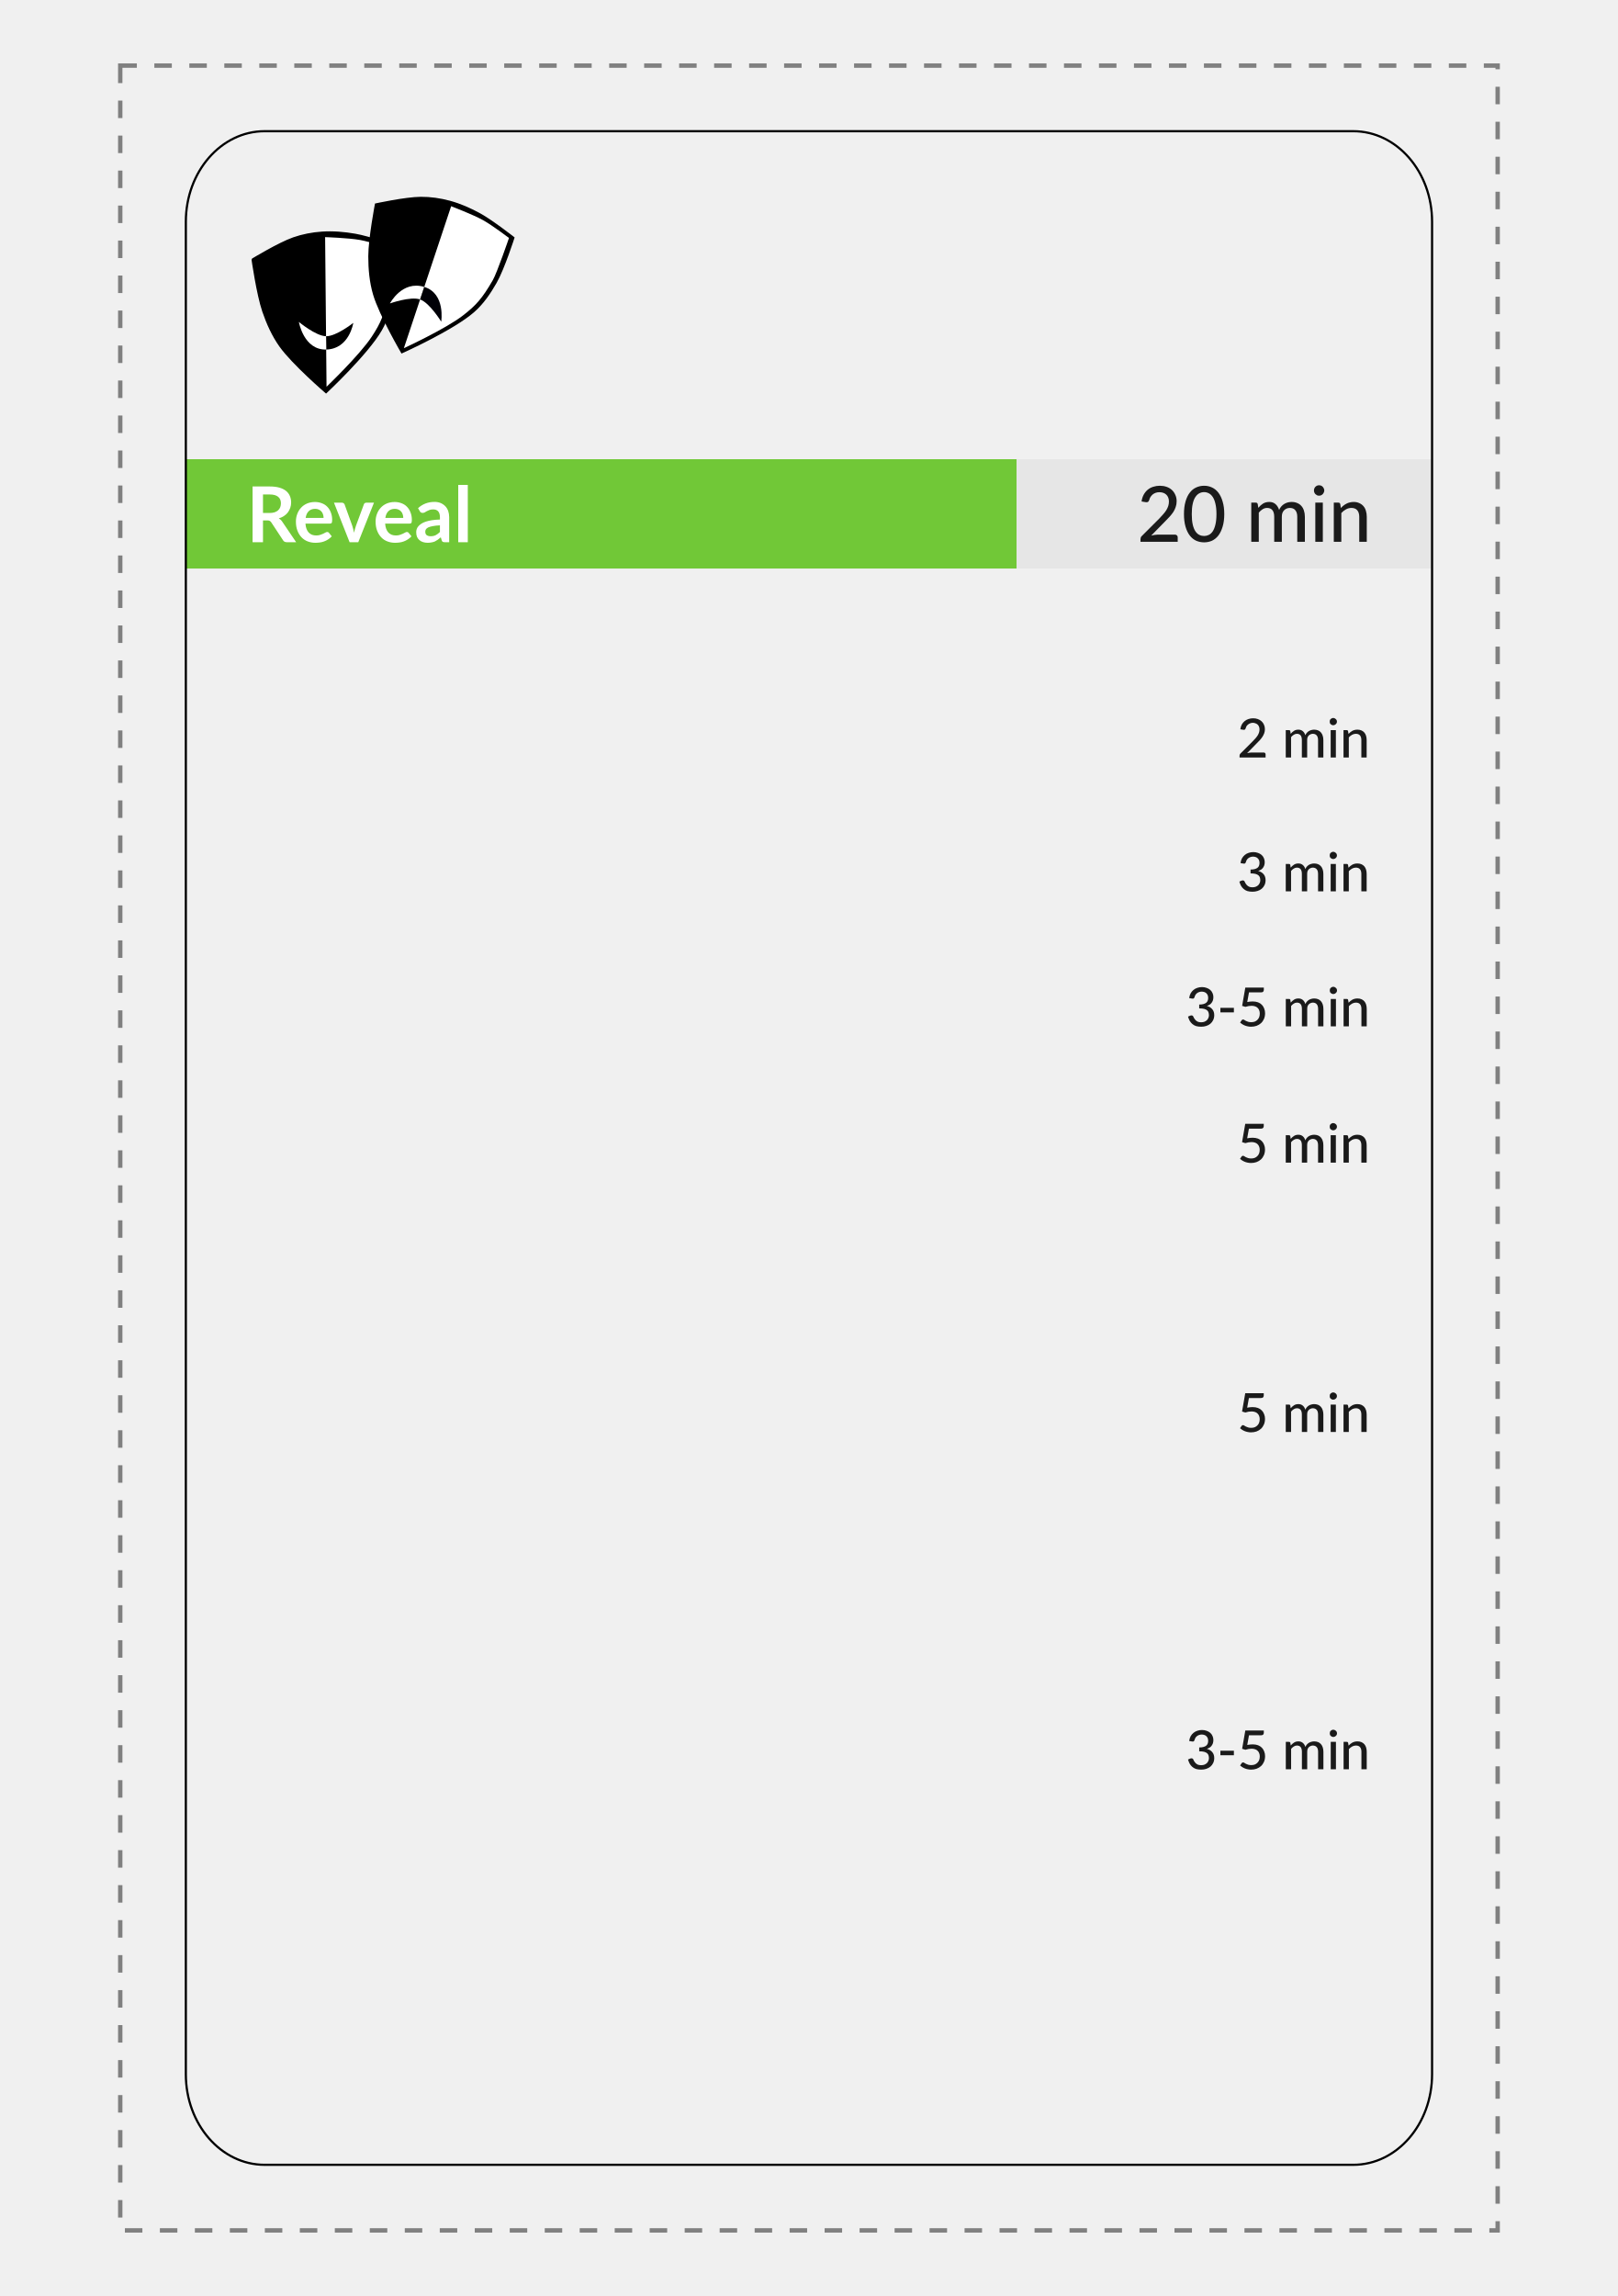
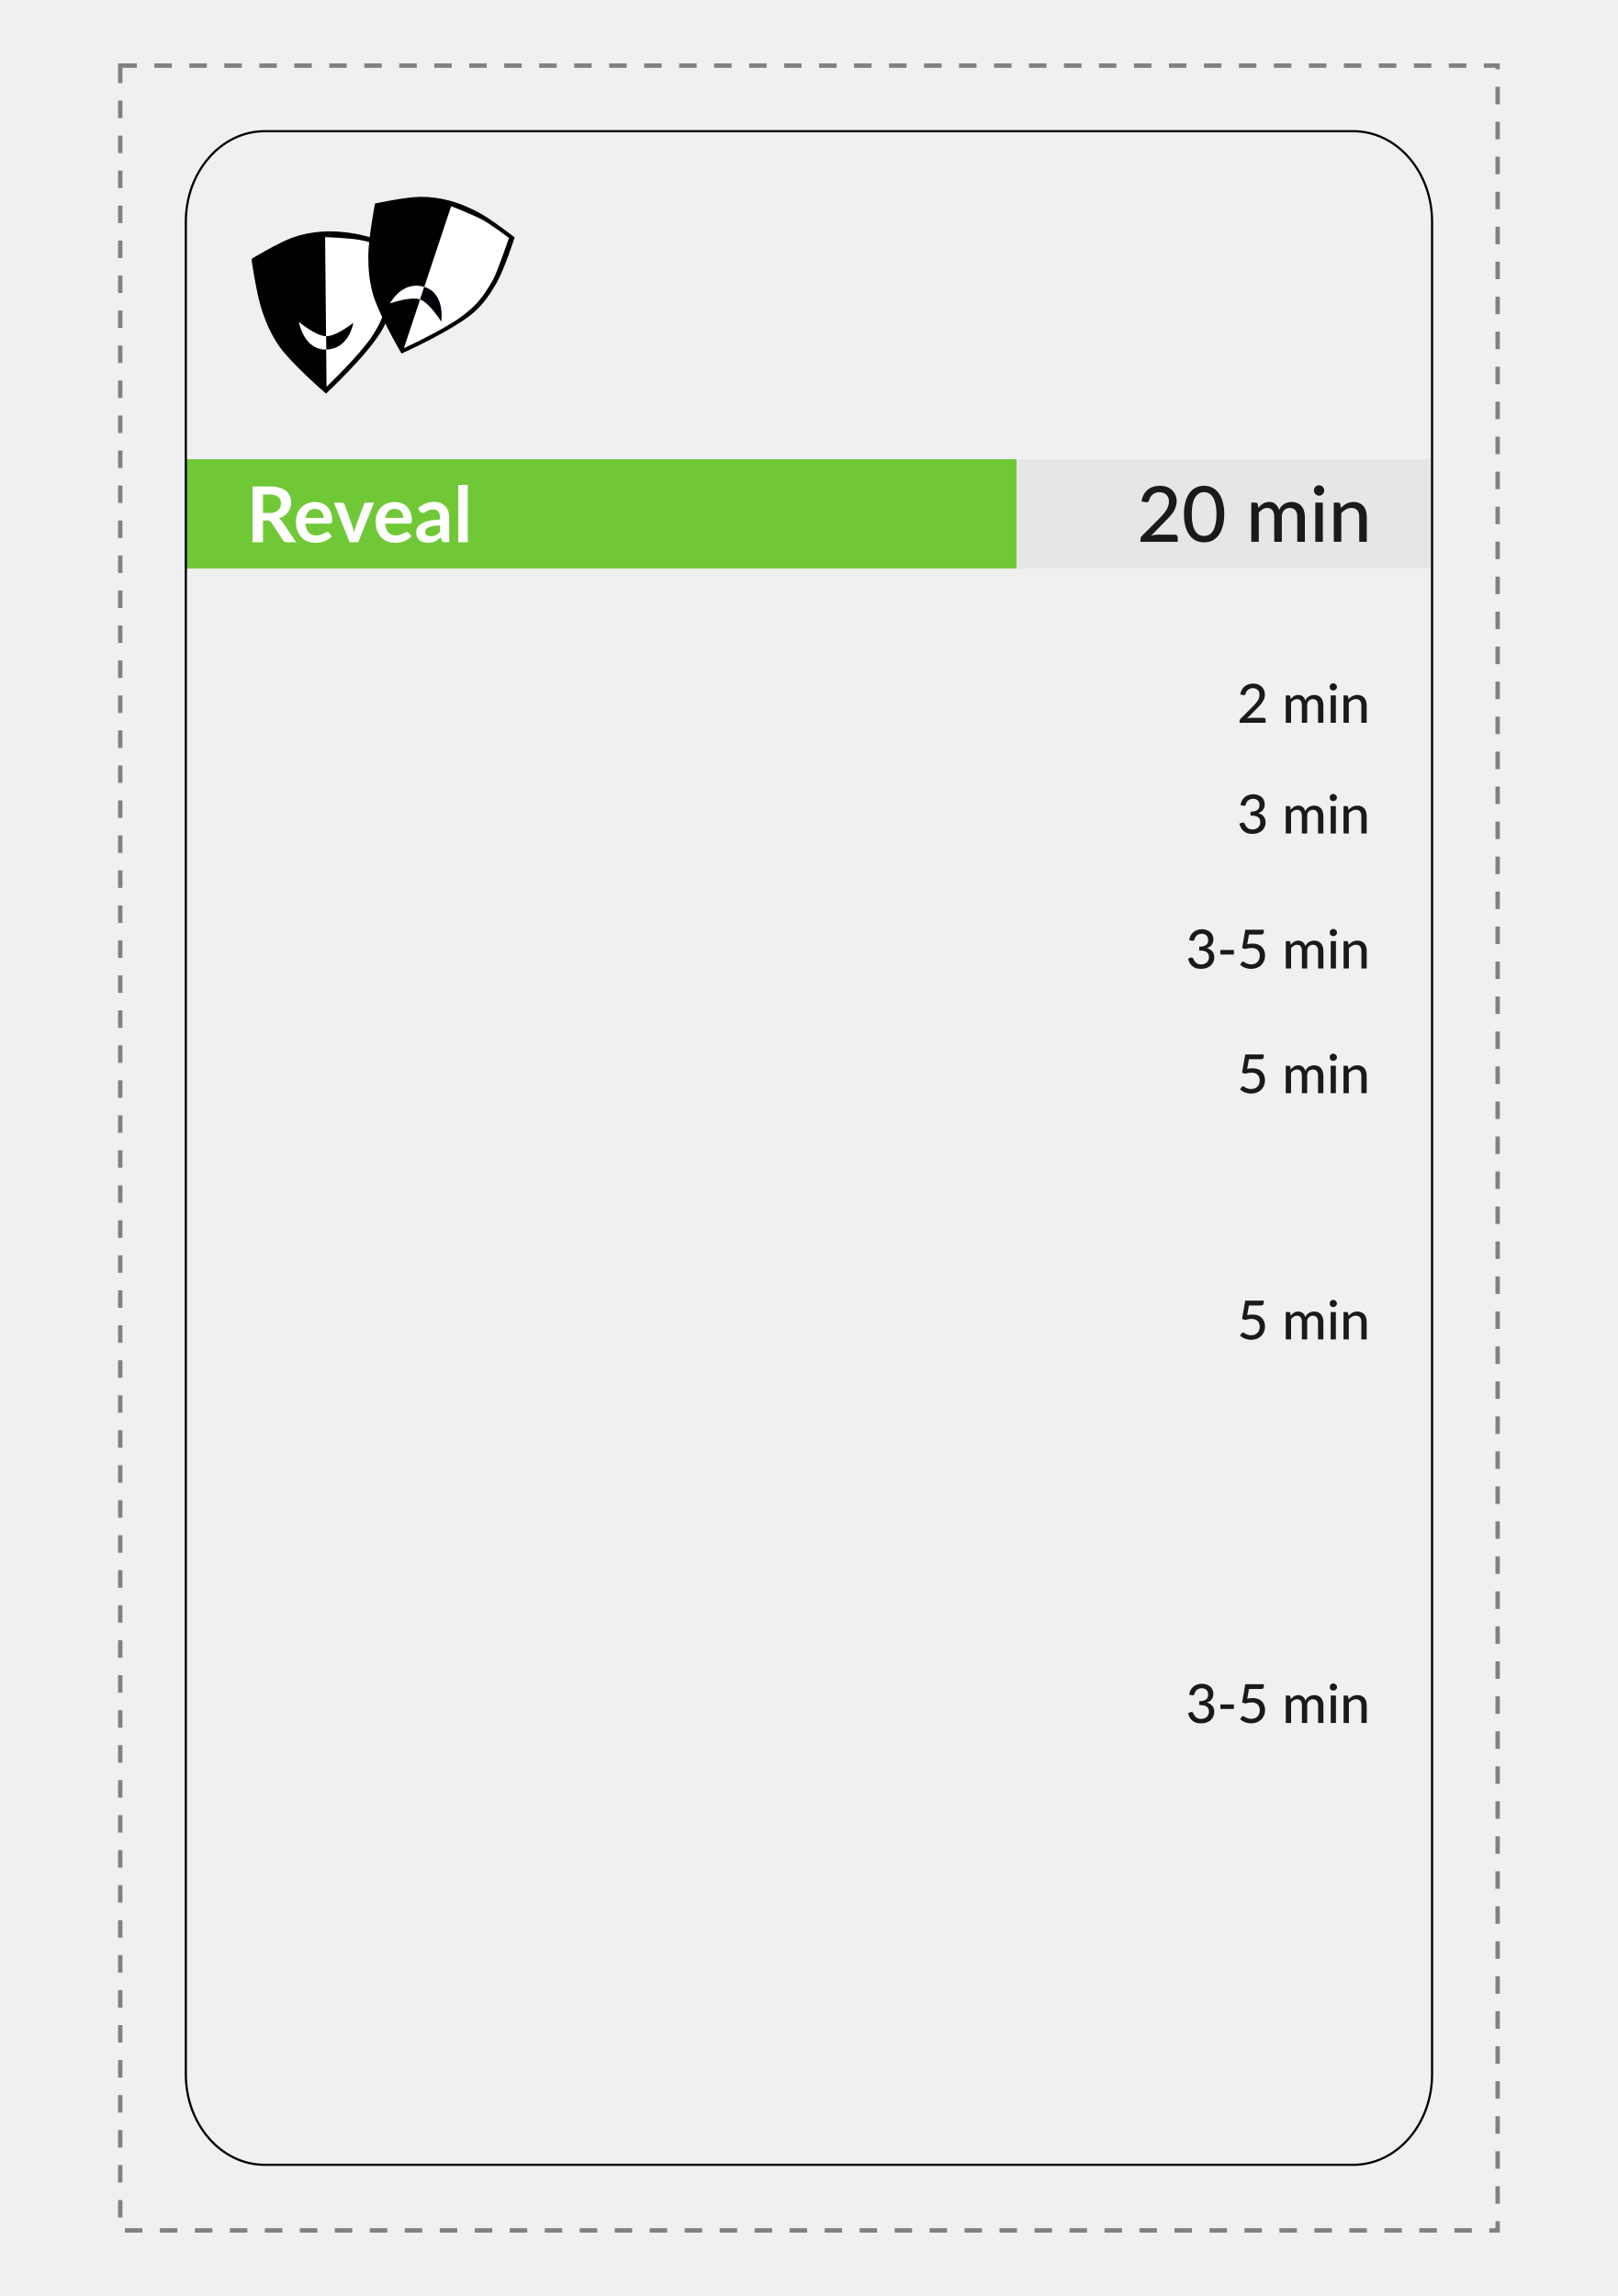
<svg xmlns="http://www.w3.org/2000/svg" xmlns:xlink="http://www.w3.org/1999/xlink" width="74mm" height="105mm" viewBox="0 0 262.205 372.047" id="svg2" version="1.1" enable-background="new">
  <defs id="defs4" />
  <g id="layer1" transform="translate(0,-680.315)" style="display:inline">
    <path style="fill:none;fill-rule:evenodd;stroke:#808080;stroke-width:0.709;stroke-linecap:butt;stroke-linejoin:miter;stroke-miterlimit:4;stroke-dasharray:2.835, 2.835;stroke-dashoffset:0;stroke-opacity:1" d="m 19.488,690.945 0,350.787 223.228,0 0,-350.787 z" id="path3350" transform="translate(4.3385302e-7,8.6660179e-6)" />
  </g>
  <g id="layer2" style="display:inline">
    <path style="fill:none;fill-opacity:1;stroke:none;stroke-width:0.709;stroke-miterlimit:4;stroke-dasharray:2.835, 2.835;stroke-dashoffset:0;stroke-opacity:1" d="m 42.884,21.259 c -7.071,0 -12.766,6.545 -12.766,14.674 l 0,38.477 201.969,0 0,-38.477 c 0,-8.129 -5.692,-14.674 -12.764,-14.674 l -176.439,0 z" id="rect4195-3" />
  </g>
  <g id="layer8" style="display:inline">
    <rect style="display:inline;fill:#71c837;fill-opacity:1;stroke:none;stroke-width:1;stroke-miterlimit:4;stroke-dasharray:none;stroke-dashoffset:0;stroke-opacity:1" id="rect4178" width="134.646" height="17.717" x="30.118" y="74.409" />
-     <text xml:space="preserve" style="font-style:normal;font-weight:normal;font-size:11.25px;line-height:125%;font-family:sans-serif;letter-spacing:0px;word-spacing:0px;display:inline;fill:#000000;fill-opacity:1;stroke:none;stroke-width:1px;stroke-linecap:butt;stroke-linejoin:miter;stroke-opacity:1" x="39.935" y="87.861" id="text4180">
-       <tspan id="tspan4182" x="39.935" y="87.861" style="font-style:normal;font-variant:normal;font-weight:bold;font-stretch:normal;font-size:12.5px;font-family:Lato;-inkscape-font-specification:'Lato Bold';fill:#ffffff">Reveal</tspan>
+     <text xml:space="preserve" style="font-style:normal;font-weight:normal;line-height:0%;font-family:sans-serif;letter-spacing:0px;word-spacing:0px;display:inline;fill:#000000;fill-opacity:1;stroke:none;stroke-width:1px;stroke-linecap:butt;stroke-linejoin:miter;stroke-opacity:1" x="39.935" y="87.861" id="text4180">
+       <tspan id="tspan4182" x="39.935" y="87.861" style="font-style:normal;font-variant:normal;font-weight:bold;font-stretch:normal;font-size:12.5px;line-height:1.25;font-family:Lato;-inkscape-font-specification:'Lato Bold';fill:#ffffff">Reveal</tspan>
    </text>
    <rect y="74.409" x="164.764" height="17.717" width="67.323" id="rect4191" style="display:inline;fill:#e6e6e6;fill-opacity:1;stroke:none;stroke-width:1;stroke-miterlimit:4;stroke-dasharray:none;stroke-dashoffset:0;stroke-opacity:1" />
-     <text xml:space="preserve" style="font-style:normal;font-weight:normal;font-size:12.5px;line-height:125%;font-family:sans-serif;letter-spacing:0px;word-spacing:0px;fill:#1a1a1a;fill-opacity:1;stroke:none;stroke-width:1px;stroke-linecap:butt;stroke-linejoin:miter;stroke-opacity:1" x="184.268" y="87.79" id="text4193">
-       <tspan id="tspan4195" x="184.268" y="87.79" style="font-style:normal;font-variant:normal;font-weight:500;font-stretch:normal;font-size:12.5px;font-family:Lato;-inkscape-font-specification:'Lato Medium';fill:#1a1a1a">20 min</tspan>
+     <text xml:space="preserve" style="font-style:normal;font-weight:normal;line-height:0%;font-family:sans-serif;letter-spacing:0px;word-spacing:0px;fill:#1a1a1a;fill-opacity:1;stroke:none;stroke-width:1px;stroke-linecap:butt;stroke-linejoin:miter;stroke-opacity:1" x="184.268" y="87.79" id="text4193">
+       <tspan id="tspan4195" x="184.268" y="87.79" style="font-style:normal;font-variant:normal;font-weight:500;font-stretch:normal;font-size:12.5px;line-height:1.25;font-family:Lato;-inkscape-font-specification:'Lato Medium';fill:#1a1a1a">20 min</tspan>
    </text>
  </g>
  <g id="layer7">
    <path style="fill:none;fill-rule:evenodd;stroke:none;stroke-width:1px;stroke-linecap:butt;stroke-linejoin:miter;stroke-opacity:1" d="m 99.213,31.89 0,31.89 122.244,0 0,-31.89 z" id="path4300" />
-     <flowRoot xml:space="preserve" style="font-style:normal;font-weight:normal;font-size:12.5px;line-height:125%;font-family:sans-serif;letter-spacing:0px;word-spacing:0px;fill:#000000;fill-opacity:1;stroke:none;stroke-width:1px;stroke-linecap:butt;stroke-linejoin:miter;stroke-opacity:1" id="flowRoot4306" transform="translate(-3.4125e-4,6.167647)">
+     <flowRoot xml:space="preserve" style="font-style:normal;font-weight:normal;line-height:0.01%;font-family:sans-serif;letter-spacing:0px;word-spacing:0px;fill:#000000;fill-opacity:1;stroke:none;stroke-width:1px;stroke-linecap:butt;stroke-linejoin:miter;stroke-opacity:1" id="flowRoot4306" transform="translate(-3.4125e-4,6.167647)">
      <flowRegion id="flowRegion4308">
        <use x="0" y="0" xlink:href="#path4300" id="use4310" width="100%" height="100%" />
      </flowRegion>
-       <flowPara style="font-style:normal;font-variant:normal;font-weight:bold;font-stretch:normal;font-size:13.375px;font-family:Roboto;-inkscape-font-specification:'Roboto Bold';text-align:end;text-anchor:end" id="flowPara4223">Improv Prototyping</flowPara>
+       <flowPara style="font-style:normal;font-variant:normal;font-weight:bold;font-stretch:normal;font-size:13.375px;line-height:1.25;font-family:Roboto;-inkscape-font-specification:'Roboto Bold';text-align:end;text-anchor:end" id="flowPara4223">Improv Prototyping</flowPara>
    </flowRoot>
  </g>
  <g id="layer6" style="display:inline">
    <path style="fill:none;fill-rule:evenodd;stroke:none;stroke-width:1px;stroke-linecap:butt;stroke-linejoin:miter;stroke-opacity:1" d="m 40.748,31.89 0,31.89 53.15,0 0,-31.89 z" id="path4213" />
    <g transform="matrix(0.9227674,0,0,0.9227675,-126.3908,-27.70841)" id="layer16">
      <g id="g5009">
        <path style="fill:#000000;fill-opacity:1;stroke:#000000;stroke-width:0.265px;stroke-linecap:butt;stroke-linejoin:miter;stroke-opacity:1" d="m 181.271,75.565 c 0,0 4.659,-2.832 7.212,-3.727 1.62,-0.568 3.336,-0.896 5.048,-1.01 1.941,-0.13 3.907,0.039 5.823,0.372 2.406,0.418 7.041,2.027 7.041,2.027 0,0 0.13,5.766 -0.399,8.58 -0.401,2.134 -0.995,4.292 -2.081,6.171 -2.442,4.227 -9.682,10.988 -9.682,10.988 0,0 -5.855,-5.032 -8.071,-8.147 -1.316,-1.849 -2.264,-3.966 -3,-6.113 -1.008,-2.944 -1.892,-9.142 -1.892,-9.142 z" id="path4934-2" />
        <path style="fill:#ffffff;fill-opacity:1;stroke:none;stroke-width:0.265px;stroke-linecap:butt;stroke-linejoin:miter;stroke-opacity:1" d="m 194.318,97.94 -0.248,-26.272 c 0,0 4.102,0.138 6.116,0.497 1.806,0.322 5.303,1.475 5.303,1.475 0,0 0.005,6.453 -0.278,7.914 -0.711,3.665 -1.357,5.171 -2.941,7.58 -2.149,3.267 -7.951,8.806 -7.951,8.806 z" id="path4936-4" />
        <path style="fill:#000000;fill-opacity:1;stroke:none;stroke-width:0.265px;stroke-linecap:butt;stroke-linejoin:miter;stroke-opacity:1" d="m 202.831,65.768 c 0,0 5.326,-1.164 8.032,-1.181 1.716,-0.011 3.446,0.237 5.103,0.685 1.878,0.508 3.682,1.307 5.386,2.244 2.14,1.177 6,4.205 6,4.205 0,0 -1.751,5.496 -3.166,7.985 -1.073,1.887 -2.336,3.735 -3.974,5.16 -3.683,3.205 -12.727,7.246 -12.727,7.246 0,0 -3.902,-6.662 -4.986,-10.328 -0.644,-2.177 -0.852,-4.486 -0.85,-6.756 0.003,-3.112 1.181,-9.26 1.181,-9.26 z" id="path4934" />
        <path style="fill:#ffffff;fill-opacity:1;stroke:none;stroke-width:0.265px;stroke-linecap:butt;stroke-linejoin:miter;stroke-opacity:1" d="m 207.901,91.168 8.302,-24.927 c 0,0 3.835,1.464 5.622,2.457 1.604,0.891 4.536,3.118 4.536,3.118 0,0 -2.092,6.105 -2.835,7.394 -1.863,3.235 -2.963,4.45 -5.244,6.213 -3.094,2.392 -10.381,5.745 -10.381,5.745 z" id="path4936" />
        <path style="fill:#000000;fill-opacity:1;stroke:none;stroke-width:0.265px;stroke-linecap:butt;stroke-linejoin:miter;stroke-opacity:1" d="m 194.233,89.071 c 1.783,0.03 4.783,-2.341 4.783,-2.341 0,0 -0.677,4.57 -4.76,4.678 z" id="path4995" />
        <path style="fill:#ffffff;fill-opacity:1;stroke:none;stroke-width:0.265px;stroke-linecap:butt;stroke-linejoin:miter;stroke-opacity:1" d="m 194.256,91.408 c -3.954,0.105 -4.795,-4.845 -4.795,-4.845 0,0 2.984,2.478 4.772,2.508 z" id="path4956" />
        <path style="fill:#ffffff;fill-opacity:1;stroke:none;stroke-width:0.265px;stroke-linecap:butt;stroke-linejoin:miter;stroke-opacity:1" d="m 210.748,82.612 c -1.674,-0.59 -5.29,0.697 -5.29,0.697 0,0 2.119,-4.096 6.023,-2.897 z" id="path4999" />
        <path style="fill:#000007;fill-opacity:1;stroke:none;stroke-width:0.265px;stroke-linecap:butt;stroke-linejoin:miter;stroke-opacity:1" d="m 211.481,80.411 c 3.781,1.161 2.979,6.103 2.979,6.103 0,0 -2.017,-3.305 -3.713,-3.903 z" id="path4956-9" />
      </g>
    </g>
  </g>
  <g id="layer5" style="display:inline">
    <rect style="fill:none;fill-opacity:1;stroke:#000000;stroke-width:0.354;stroke-miterlimit:4;stroke-dasharray:none;stroke-dashoffset:0;stroke-opacity:1" id="rect4187" width="201.969" height="329.528" x="30.118" y="21.26" ry="14.674" rx="12.764" />
  </g>
  <g id="layer9">
-     <text xml:space="preserve" style="font-style:normal;font-weight:normal;font-size:12.5px;line-height:125%;font-family:sans-serif;letter-spacing:0px;word-spacing:0px;fill:#000000;fill-opacity:1;stroke:none;stroke-width:1px;stroke-linecap:butt;stroke-linejoin:miter;stroke-opacity:1" x="-62.225" y="132.692" id="text6165">
-       <tspan id="tspan6167" x="-62.225" y="132.692" />
+     <text xml:space="preserve" style="font-style:normal;font-weight:normal;line-height:0%;font-family:sans-serif;letter-spacing:0px;word-spacing:0px;fill:#000000;fill-opacity:1;stroke:none;stroke-width:1px;stroke-linecap:butt;stroke-linejoin:miter;stroke-opacity:1" x="-62.225" y="132.692" id="text6165">
+       <tspan id="tspan6167" x="-62.225" y="132.692" style="font-size:12.5px;line-height:1.25"> </tspan>
    </text>
-     <path style="fill:none;fill-rule:evenodd;stroke:none;stroke-width:1px;stroke-linecap:butt;stroke-linejoin:miter;stroke-opacity:1" d="m 40.748,102.756 0,237.402 143.504,0 0,-237.402 -143.504,0" id="path4245" />
-     <flowRoot xml:space="preserve" style="font-style:normal;font-weight:normal;font-size:8.75px;line-height:125%;font-family:sans-serif;letter-spacing:0px;word-spacing:0px;fill:#000000;fill-opacity:1;stroke:none;stroke-width:1px;stroke-linecap:butt;stroke-linejoin:miter;stroke-opacity:1" id="flowRoot4251">
-       <flowRegion id="flowRegion4253">
+     <path style="fill:none;fill-rule:evenodd;stroke:none;stroke-width:1.029px;stroke-linecap:butt;stroke-linejoin:miter;stroke-opacity:1" d="M 36.061,96.662 V 340.157 H 184.252 V 96.662 H 36.061" id="path4245" />
+     <flowRoot xml:space="preserve" style="font-style:normal;font-weight:normal;line-height:0.85;font-family:sans-serif;letter-spacing:0px;word-spacing:0px;fill:#000000;fill-opacity:1;stroke:none;stroke-width:1px;stroke-linecap:butt;stroke-linejoin:miter;stroke-opacity:1" id="flowRoot4251">
+       <flowRegion id="flowRegion4253" style="line-height:0.85">
        <use x="0" y="0" xlink:href="#path4245" id="use4255" width="100%" height="100%" />
      </flowRegion>
-       <flowPara id="flowPara4257" style="font-style:normal;font-variant:normal;font-weight:bold;font-stretch:normal;font-family:Roboto;-inkscape-font-specification:'Roboto Bold';fill:#999999;fill-opacity:1">Etapes</flowPara>
-       <flowPara style="font-style:normal;font-variant:normal;font-weight:normal;font-stretch:normal;font-family:Lato;-inkscape-font-specification:Lato;fill:#1a1a1a;fill-opacity:1" id="flowPara4406">Expliquer le processus</flowPara>
-       <flowPara style="font-style:normal;font-variant:normal;font-weight:normal;font-stretch:normal;font-family:Lato;-inkscape-font-specification:Lato;fill:#1a1a1a;fill-opacity:1" id="flowPara4369" />
-       <flowPara style="font-style:normal;font-variant:normal;font-weight:normal;font-stretch:normal;font-family:Lato;-inkscape-font-specification:Lato;fill:#1a1a1a;fill-opacity:1" id="flowPara4371">Décrire le scénario</flowPara>
-       <flowPara style="font-style:normal;font-variant:normal;font-weight:normal;font-stretch:normal;font-family:Lato;-inkscape-font-specification:Lato;fill:#1a1a1a;fill-opacity:1" id="flowPara4373" />
-       <flowPara style="font-style:normal;font-variant:normal;font-weight:normal;font-stretch:normal;font-family:Lato;-inkscape-font-specification:Lato;fill:#1a1a1a;fill-opacity:1" id="flowPara4375">Les acteurs sur scène jouent la scène</flowPara>
-       <flowPara style="font-style:normal;font-variant:normal;font-weight:normal;font-stretch:normal;font-family:Lato;-inkscape-font-specification:Lato;fill:#1a1a1a;fill-opacity:1" id="flowPara4377" />
-       <flowPara style="font-style:normal;font-variant:normal;font-weight:normal;font-stretch:normal;font-family:Lato;-inkscape-font-specification:Lato;fill:#1a1a1a;fill-opacity:1" id="flowPara4381">Chaque groupe débriefe avec 1-2-4-All pour identifier les "morceaux" réussis et non réussis de la scène observée.</flowPara>
-       <flowPara style="font-style:normal;font-variant:normal;font-weight:normal;font-stretch:normal;font-family:Lato;-inkscape-font-specification:Lato;fill:#1a1a1a;fill-opacity:1" id="flowPara4391" />
-       <flowPara style="font-style:normal;font-variant:normal;font-weight:normal;font-stretch:normal;font-family:Lato;-inkscape-font-specification:Lato;fill:#1a1a1a;fill-opacity:1" id="flowPara4383">Chaque groupe rassemble les morceaux réussis dans un nouveau prototype. Les volontaires jouent le nouveau prototype pour leur propre groupe.</flowPara>
-       <flowPara style="font-style:normal;font-variant:normal;font-weight:normal;font-stretch:normal;font-family:Lato;-inkscape-font-specification:Lato;fill:#1a1a1a;fill-opacity:1" id="flowPara4385" />
-       <flowPara style="font-style:normal;font-variant:normal;font-weight:normal;font-stretch:normal;font-family:Lato;-inkscape-font-specification:Lato;fill:#1a1a1a;fill-opacity:1" id="flowPara4387">Les participants de l'un des groupes qui pensent avoir amélioré leur prototype viennent sur scène et présentent leur version à l'ensemble du groupe.</flowPara>
-       <flowPara style="font-style:normal;font-variant:normal;font-weight:normal;font-stretch:normal;font-family:Lato;-inkscape-font-specification:Lato;fill:#1a1a1a;fill-opacity:1" id="flowPara4393">(Répéter si nécessaire)</flowPara>
+       <flowPara id="flowPara4257" style="font-style:normal;font-variant:normal;font-weight:bold;font-stretch:normal;font-size:8.75px;line-height:0.85;font-family:Roboto;-inkscape-font-specification:'Roboto Bold';fill:#999999;fill-opacity:1">Etapes</flowPara>
+       <flowPara style="font-style:normal;font-variant:normal;font-weight:normal;font-stretch:normal;font-size:8.75px;line-height:0.85;font-family:Lato;-inkscape-font-specification:Lato;fill:#1a1a1a;fill-opacity:1" id="flowPara4406">Expliquer le processus</flowPara>
+       <flowPara style="font-style:normal;font-variant:normal;font-weight:normal;font-stretch:normal;font-size:8.75px;line-height:0.85;font-family:Lato;-inkscape-font-specification:Lato;fill:#1a1a1a;fill-opacity:1" id="flowPara4369"> </flowPara>
+       <flowPara style="font-style:normal;font-variant:normal;font-weight:normal;font-stretch:normal;font-size:8.75px;line-height:0.85;font-family:Lato;-inkscape-font-specification:Lato;fill:#1a1a1a;fill-opacity:1" id="flowPara4371">Décrire le scénario</flowPara>
+       <flowPara style="font-style:normal;font-variant:normal;font-weight:normal;font-stretch:normal;font-size:8.75px;line-height:0.85;font-family:Lato;-inkscape-font-specification:Lato;fill:#1a1a1a;fill-opacity:1" id="flowPara4373"> </flowPara>
+       <flowPara style="font-style:normal;font-variant:normal;font-weight:normal;font-stretch:normal;font-size:8.75px;line-height:0.85;font-family:Lato;-inkscape-font-specification:Lato;fill:#1a1a1a;fill-opacity:1" id="flowPara4375">Les acteurs sur scène jouent la scène</flowPara>
+       <flowPara style="font-style:normal;font-variant:normal;font-weight:normal;font-stretch:normal;font-size:8.75px;line-height:0.85;font-family:Lato;-inkscape-font-specification:Lato;fill:#1a1a1a;fill-opacity:1" id="flowPara4377"> </flowPara>
+       <flowPara style="font-style:normal;font-variant:normal;font-weight:normal;font-stretch:normal;font-size:8.75px;line-height:0.85;font-family:Lato;-inkscape-font-specification:Lato;fill:#1a1a1a;fill-opacity:1" id="flowPara4381">Chaque groupe débriefe avec 1-2-4-All pour identifier les "morceaux" réussis et non réussis de la scène observée.</flowPara>
+       <flowPara style="font-style:normal;font-variant:normal;font-weight:normal;font-stretch:normal;font-size:8.75px;line-height:0.85;font-family:Lato;-inkscape-font-specification:Lato;fill:#1a1a1a;fill-opacity:1" id="flowPara4391"> </flowPara>
+       <flowPara style="font-style:normal;font-variant:normal;font-weight:normal;font-stretch:normal;font-size:8.75px;line-height:0.85;font-family:Lato;-inkscape-font-specification:Lato;fill:#1a1a1a;fill-opacity:1" id="flowPara4383">Chaque groupe rassemble les morceaux réussis dans un nouveau prototype. Les volontaires jouent le nouveau prototype pour leur propre groupe.</flowPara>
+       <flowPara style="font-style:normal;font-variant:normal;font-weight:normal;font-stretch:normal;font-size:8.75px;line-height:0.85;font-family:Lato;-inkscape-font-specification:Lato;fill:#1a1a1a;fill-opacity:1" id="flowPara4385"> </flowPara>
+       <flowPara style="font-style:normal;font-variant:normal;font-weight:normal;font-stretch:normal;font-size:8.75px;line-height:0.85;font-family:Lato;-inkscape-font-specification:Lato;fill:#1a1a1a;fill-opacity:1" id="flowPara4387">Les participants de l'un des groupes qui pensent avoir amélioré leur prototype viennent sur scène et présentent leur version à l'ensemble du groupe.</flowPara>
+       <flowPara style="font-style:normal;font-variant:normal;font-weight:normal;font-stretch:normal;font-size:8.75px;line-height:0.85;font-family:Lato;-inkscape-font-specification:Lato;fill:#1a1a1a;fill-opacity:1" id="flowPara4393">(Répéter si nécessaire)</flowPara>
    </flowRoot>
-     <text xml:space="preserve" style="font-style:normal;font-weight:normal;font-size:8.75px;line-height:125%;font-family:sans-serif;letter-spacing:0px;word-spacing:0px;fill:#000000;fill-opacity:1;stroke:none;stroke-width:1px;stroke-linecap:butt;stroke-linejoin:miter;stroke-opacity:1" x="93.898" y="183.547" id="text4267">
-       <tspan id="tspan4269" x="93.898" y="183.547" />
+     <text xml:space="preserve" style="font-style:normal;font-weight:normal;line-height:0%;font-family:sans-serif;letter-spacing:0px;word-spacing:0px;fill:#000000;fill-opacity:1;stroke:none;stroke-width:1px;stroke-linecap:butt;stroke-linejoin:miter;stroke-opacity:1" x="93.898" y="183.547" id="text4267">
+       <tspan id="tspan4269" x="93.898" y="183.547" style="font-size:8.75px;line-height:1.25"> </tspan>
    </text>
  </g>
  <g id="layer4" style="display:inline">
-     <text xml:space="preserve" style="font-style:normal;font-weight:normal;font-size:8.75px;line-height:125%;font-family:sans-serif;letter-spacing:0px;word-spacing:0px;fill:#1a1a1a;fill-opacity:1;stroke:none;stroke-width:1px;stroke-linecap:butt;stroke-linejoin:miter;stroke-opacity:1" x="192.174" y="166.309" id="text4197">
-       <tspan id="tspan4199" x="192.174" y="166.309" style="font-style:normal;font-variant:normal;font-weight:500;font-stretch:normal;font-family:Lato;-inkscape-font-specification:'Lato Medium';fill:#1a1a1a">3-5 min</tspan>
+     <text xml:space="preserve" style="font-style:normal;font-weight:normal;line-height:0%;font-family:sans-serif;letter-spacing:0px;word-spacing:0px;fill:#1a1a1a;fill-opacity:1;stroke:none;stroke-width:1px;stroke-linecap:butt;stroke-linejoin:miter;stroke-opacity:1" x="192.174" y="156.934" id="text4197">
+       <tspan id="tspan4199" x="192.174" y="156.934" style="font-style:normal;font-variant:normal;font-weight:500;font-stretch:normal;font-size:8.75px;line-height:1.25;font-family:Lato;-inkscape-font-specification:'Lato Medium';fill:#1a1a1a">3-5 min</tspan>
    </text>
-     <text id="text4227" y="122.749" x="200.497" style="font-style:normal;font-weight:normal;font-size:8.75px;line-height:125%;font-family:sans-serif;letter-spacing:0px;word-spacing:0px;fill:#1a1a1a;fill-opacity:1;stroke:none;stroke-width:1px;stroke-linecap:butt;stroke-linejoin:miter;stroke-opacity:1" xml:space="preserve">
-       <tspan style="font-style:normal;font-variant:normal;font-weight:500;font-stretch:normal;font-family:Lato;-inkscape-font-specification:'Lato Medium';fill:#1a1a1a" y="122.749" x="200.497" id="tspan4229">2 min</tspan>
+     <text id="text4227" y="117.124" x="200.497" style="font-style:normal;font-weight:normal;line-height:0%;font-family:sans-serif;letter-spacing:0px;word-spacing:0px;fill:#1a1a1a;fill-opacity:1;stroke:none;stroke-width:1px;stroke-linecap:butt;stroke-linejoin:miter;stroke-opacity:1" xml:space="preserve">
+       <tspan style="font-style:normal;font-variant:normal;font-weight:500;font-stretch:normal;font-size:8.75px;line-height:1.25;font-family:Lato;-inkscape-font-specification:'Lato Medium';fill:#1a1a1a" y="117.124" x="200.497" id="tspan4229">2 min</tspan>
    </text>
-     <text id="text4231" y="144.434" x="200.497" style="font-style:normal;font-weight:normal;font-size:8.75px;line-height:125%;font-family:sans-serif;letter-spacing:0px;word-spacing:0px;fill:#1a1a1a;fill-opacity:1;stroke:none;stroke-width:1px;stroke-linecap:butt;stroke-linejoin:miter;stroke-opacity:1" xml:space="preserve">
-       <tspan style="font-style:normal;font-variant:normal;font-weight:500;font-stretch:normal;font-family:Lato;-inkscape-font-specification:'Lato Medium';fill:#1a1a1a" y="144.434" x="200.497" id="tspan4233">3 min</tspan>
+     <text id="text4231" y="135.059" x="200.497" style="font-style:normal;font-weight:normal;line-height:0%;font-family:sans-serif;letter-spacing:0px;word-spacing:0px;fill:#1a1a1a;fill-opacity:1;stroke:none;stroke-width:1px;stroke-linecap:butt;stroke-linejoin:miter;stroke-opacity:1" xml:space="preserve">
+       <tspan style="font-style:normal;font-variant:normal;font-weight:500;font-stretch:normal;font-size:8.75px;line-height:1.25;font-family:Lato;-inkscape-font-specification:'Lato Medium';fill:#1a1a1a" y="135.059" x="200.497" id="tspan4233">3 min</tspan>
    </text>
-     <text id="text4235" y="188.391" x="200.497" style="font-style:normal;font-weight:normal;font-size:8.75px;line-height:125%;font-family:sans-serif;letter-spacing:0px;word-spacing:0px;fill:#1a1a1a;fill-opacity:1;stroke:none;stroke-width:1px;stroke-linecap:butt;stroke-linejoin:miter;stroke-opacity:1" xml:space="preserve">
-       <tspan style="font-style:normal;font-variant:normal;font-weight:500;font-stretch:normal;font-family:Lato;-inkscape-font-specification:'Lato Medium';fill:#1a1a1a" y="188.391" x="200.497" id="tspan4237">5 min</tspan>
+     <text id="text4235" y="177.141" x="200.497" style="font-style:normal;font-weight:normal;line-height:0%;font-family:sans-serif;letter-spacing:0px;word-spacing:0px;fill:#1a1a1a;fill-opacity:1;stroke:none;stroke-width:1px;stroke-linecap:butt;stroke-linejoin:miter;stroke-opacity:1" xml:space="preserve">
+       <tspan style="font-style:normal;font-variant:normal;font-weight:500;font-stretch:normal;font-size:8.75px;line-height:1.25;font-family:Lato;-inkscape-font-specification:'Lato Medium';fill:#1a1a1a" y="177.141" x="200.497" id="tspan4237">5 min</tspan>
    </text>
-     <path style="fill:none;fill-rule:evenodd;stroke:none;stroke-width:1px;stroke-linecap:butt;stroke-linejoin:miter;stroke-opacity:1" d="m 194.882,102.756 0,237.402 26.575,0 0,-237.402 z" id="path4239" />
-     <text xml:space="preserve" style="font-style:normal;font-weight:normal;font-size:8.75px;line-height:125%;font-family:sans-serif;letter-spacing:0px;word-spacing:0px;fill:#1a1a1a;fill-opacity:1;stroke:none;stroke-width:1px;stroke-linecap:butt;stroke-linejoin:miter;stroke-opacity:1" x="192.174" y="286.691" id="text4424">
-       <tspan id="tspan4426" x="192.174" y="286.691" style="font-style:normal;font-variant:normal;font-weight:500;font-stretch:normal;font-family:Lato;-inkscape-font-specification:'Lato Medium';fill:#1a1a1a">3-5 min</tspan>
+     <path style="fill:none;fill-rule:evenodd;stroke:none;stroke-width:1px;stroke-linecap:butt;stroke-linejoin:miter;stroke-opacity:1" d="m 194.882,102.756 v 237.402 h 26.575 V 102.756 Z" id="path4239" />
+     <text xml:space="preserve" style="font-style:normal;font-weight:normal;line-height:0%;font-family:sans-serif;letter-spacing:0px;word-spacing:0px;fill:#1a1a1a;fill-opacity:1;stroke:none;stroke-width:1px;stroke-linecap:butt;stroke-linejoin:miter;stroke-opacity:1" x="192.174" y="279.191" id="text4424">
+       <tspan id="tspan4426" x="192.174" y="279.191" style="font-style:normal;font-variant:normal;font-weight:500;font-stretch:normal;font-size:8.75px;line-height:1.25;font-family:Lato;-inkscape-font-specification:'Lato Medium';fill:#1a1a1a">3-5 min</tspan>
    </text>
-     <text xml:space="preserve" style="font-style:normal;font-weight:normal;font-size:8.75px;line-height:125%;font-family:sans-serif;letter-spacing:0px;word-spacing:0px;fill:#1a1a1a;fill-opacity:1;stroke:none;stroke-width:1px;stroke-linecap:butt;stroke-linejoin:miter;stroke-opacity:1" x="200.497" y="232.038" id="text4397">
-       <tspan id="tspan4399" x="200.497" y="232.038" style="font-style:normal;font-variant:normal;font-weight:500;font-stretch:normal;font-family:Lato;-inkscape-font-specification:'Lato Medium';fill:#1a1a1a">5 min</tspan>
+     <text xml:space="preserve" style="font-style:normal;font-weight:normal;line-height:0%;font-family:sans-serif;letter-spacing:0px;word-spacing:0px;fill:#1a1a1a;fill-opacity:1;stroke:none;stroke-width:1px;stroke-linecap:butt;stroke-linejoin:miter;stroke-opacity:1" x="200.497" y="217.038" id="text4397">
+       <tspan id="tspan4399" x="200.497" y="217.038" style="font-style:normal;font-variant:normal;font-weight:500;font-stretch:normal;font-size:8.75px;line-height:1.25;font-family:Lato;-inkscape-font-specification:'Lato Medium';fill:#1a1a1a">5 min</tspan>
    </text>
  </g>
-   <text xml:space="preserve" style="font-style:normal;font-weight:normal;font-size:8.75px;line-height:125%;font-family:sans-serif;letter-spacing:0px;word-spacing:0px;fill:#000000;fill-opacity:1;stroke:none;stroke-width:1px;stroke-linecap:butt;stroke-linejoin:miter;stroke-opacity:1" x="293.096" y="257.142" id="text4321">
-     <tspan id="tspan4323" x="293.096" y="257.142" />
+   <text xml:space="preserve" style="font-style:normal;font-weight:normal;line-height:0%;font-family:sans-serif;letter-spacing:0px;word-spacing:0px;fill:#000000;fill-opacity:1;stroke:none;stroke-width:1px;stroke-linecap:butt;stroke-linejoin:miter;stroke-opacity:1" x="293.096" y="257.142" id="text4321">
+     <tspan id="tspan4323" x="293.096" y="257.142" style="font-size:8.75px;line-height:1.25"> </tspan>
  </text>
</svg>
